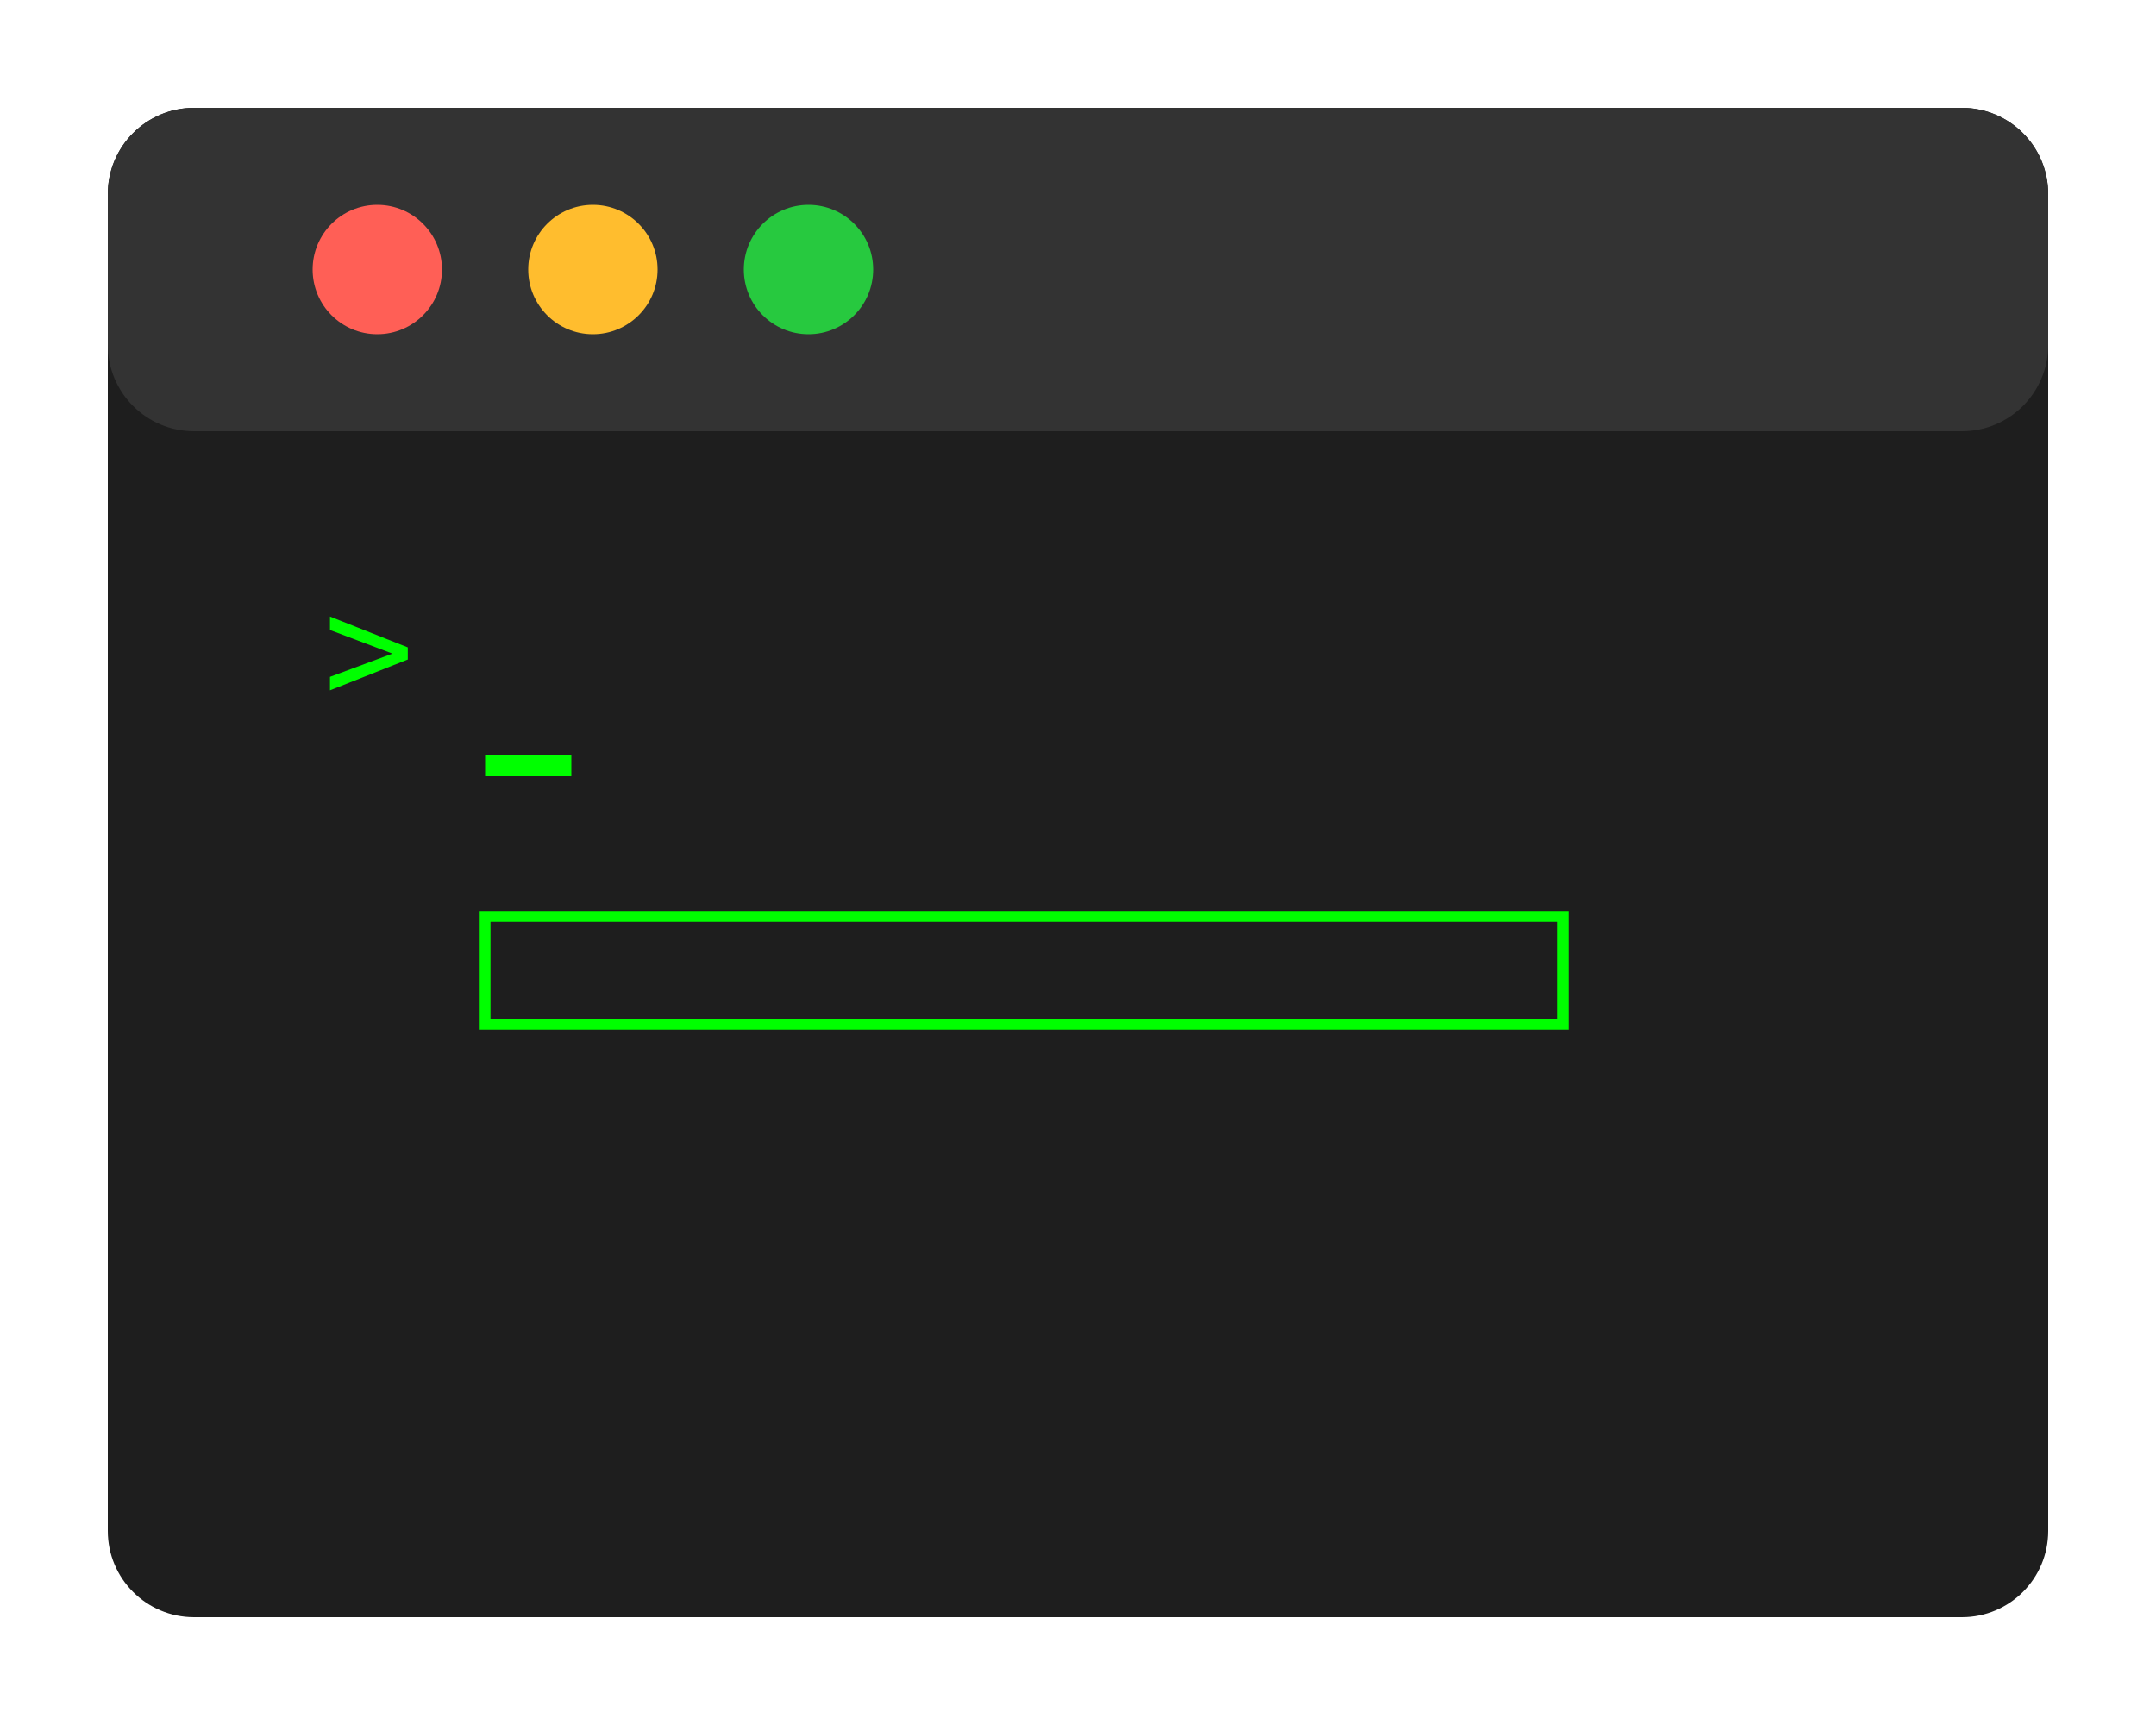
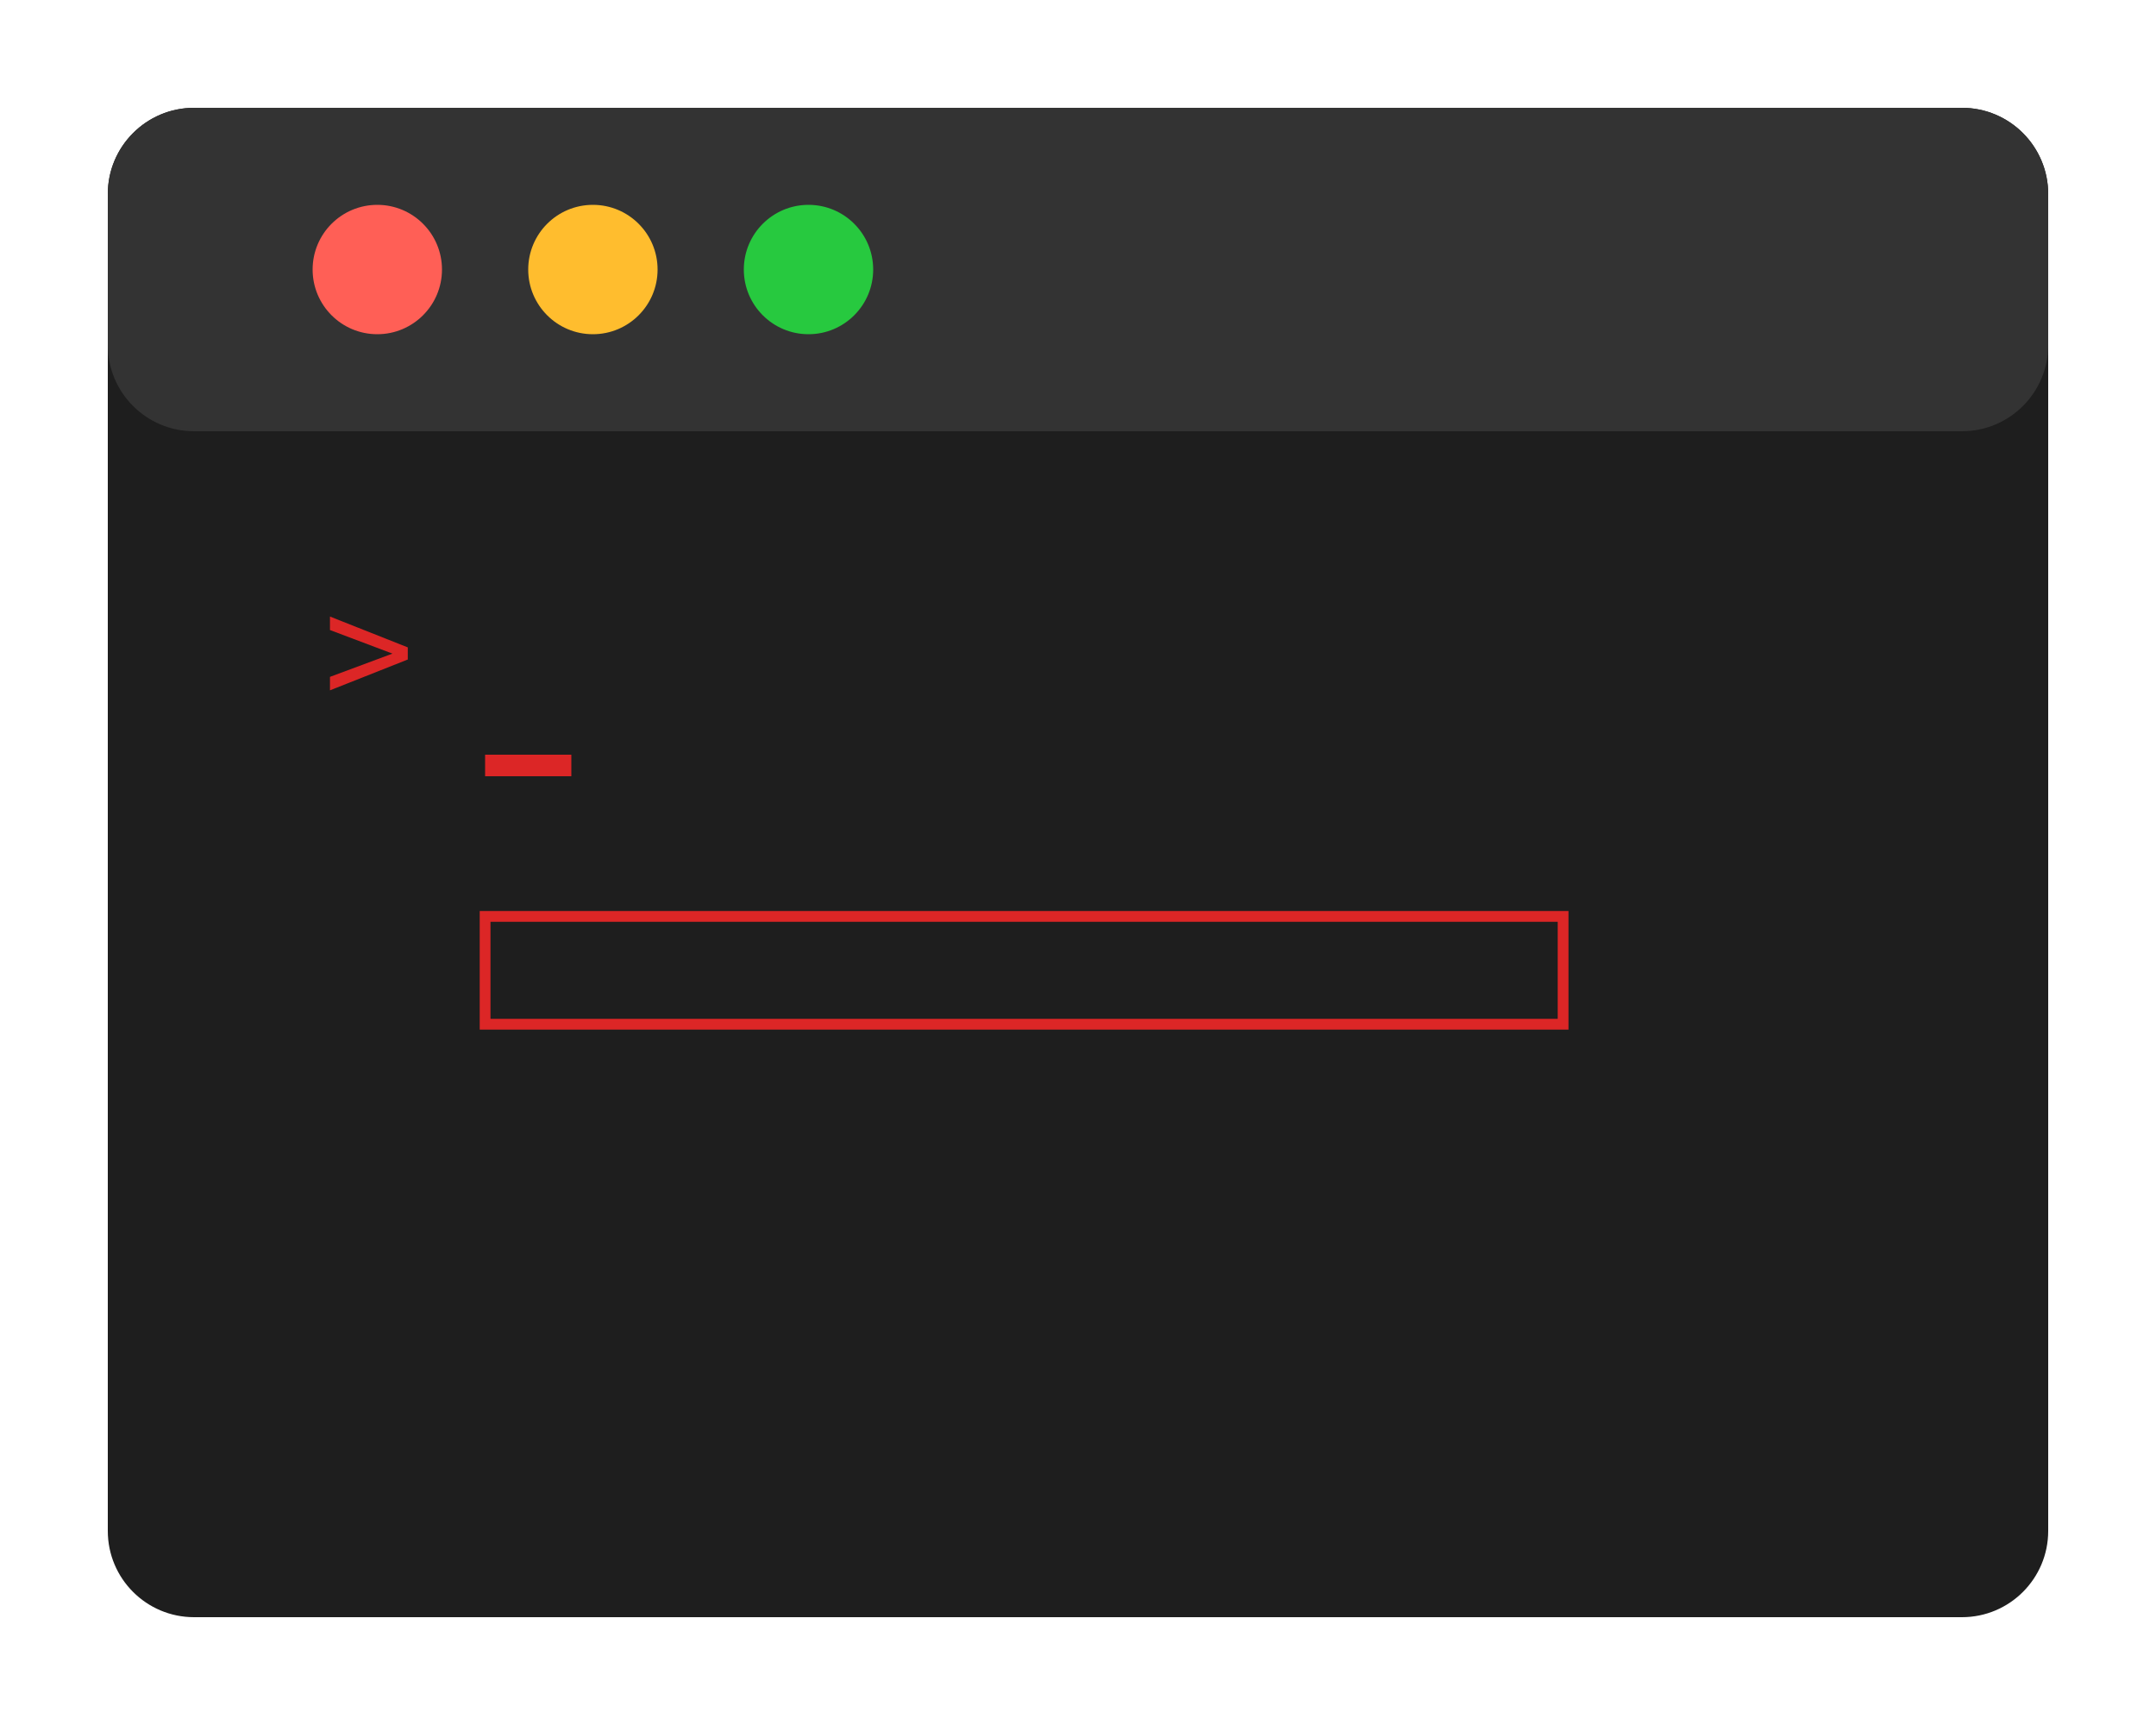
<svg xmlns="http://www.w3.org/2000/svg" width="200" height="160" viewBox="0 0 200 160">
  <rect x="10" y="10" width="180" height="140" rx="8" fill="#1e1e1e" />
  <rect x="10" y="10" width="180" height="30" rx="8" fill="#333333" />
  <circle cx="35" cy="25" r="6" fill="#ff5f56" />
  <circle cx="55" cy="25" r="6" fill="#ffbd2e" />
  <circle cx="75" cy="25" r="6" fill="#27c93f" />
-   <text x="30" y="65" fill="#00ff00" font-family="monospace" font-size="14">
+   <text x="30" y="65" fill="#dc2626" font-family="monospace" font-size="14">
    <tspan>&gt;</tspan>
  </text>
-   <text x="45" y="65" fill="#00ff00" font-family="monospace" font-size="14">
+   <text x="45" y="65" fill="#dc2626" font-family="monospace" font-size="14">
    <animate attributeName="textContent" values="W;We;Wel;Welc;Welco;Welcom;Welcome" dur="2s" repeatCount="indefinite" />
  </text>
-   <rect x="45" y="70" width="8" height="2" fill="#00ff00">
+   <rect x="45" y="70" width="8" height="2" fill="#dc2626">
    <animate attributeName="opacity" values="0;1;0" dur="0.8s" repeatCount="indefinite" />
  </rect>
-   <rect x="45" y="85" width="100" height="10" fill="none" stroke="#00ff00" stroke-width="1" />
-   <rect x="45" y="85" height="10" fill="#00ff00">
+   <rect x="45" y="85" width="100" height="10" fill="none" stroke="#dc2626" stroke-width="1" />
+   <rect x="45" y="85" height="10" fill="#dc2626">
    <animate attributeName="width" values="0;20;40;60;80;100" dur="3s" repeatCount="indefinite" />
  </rect>
</svg>
